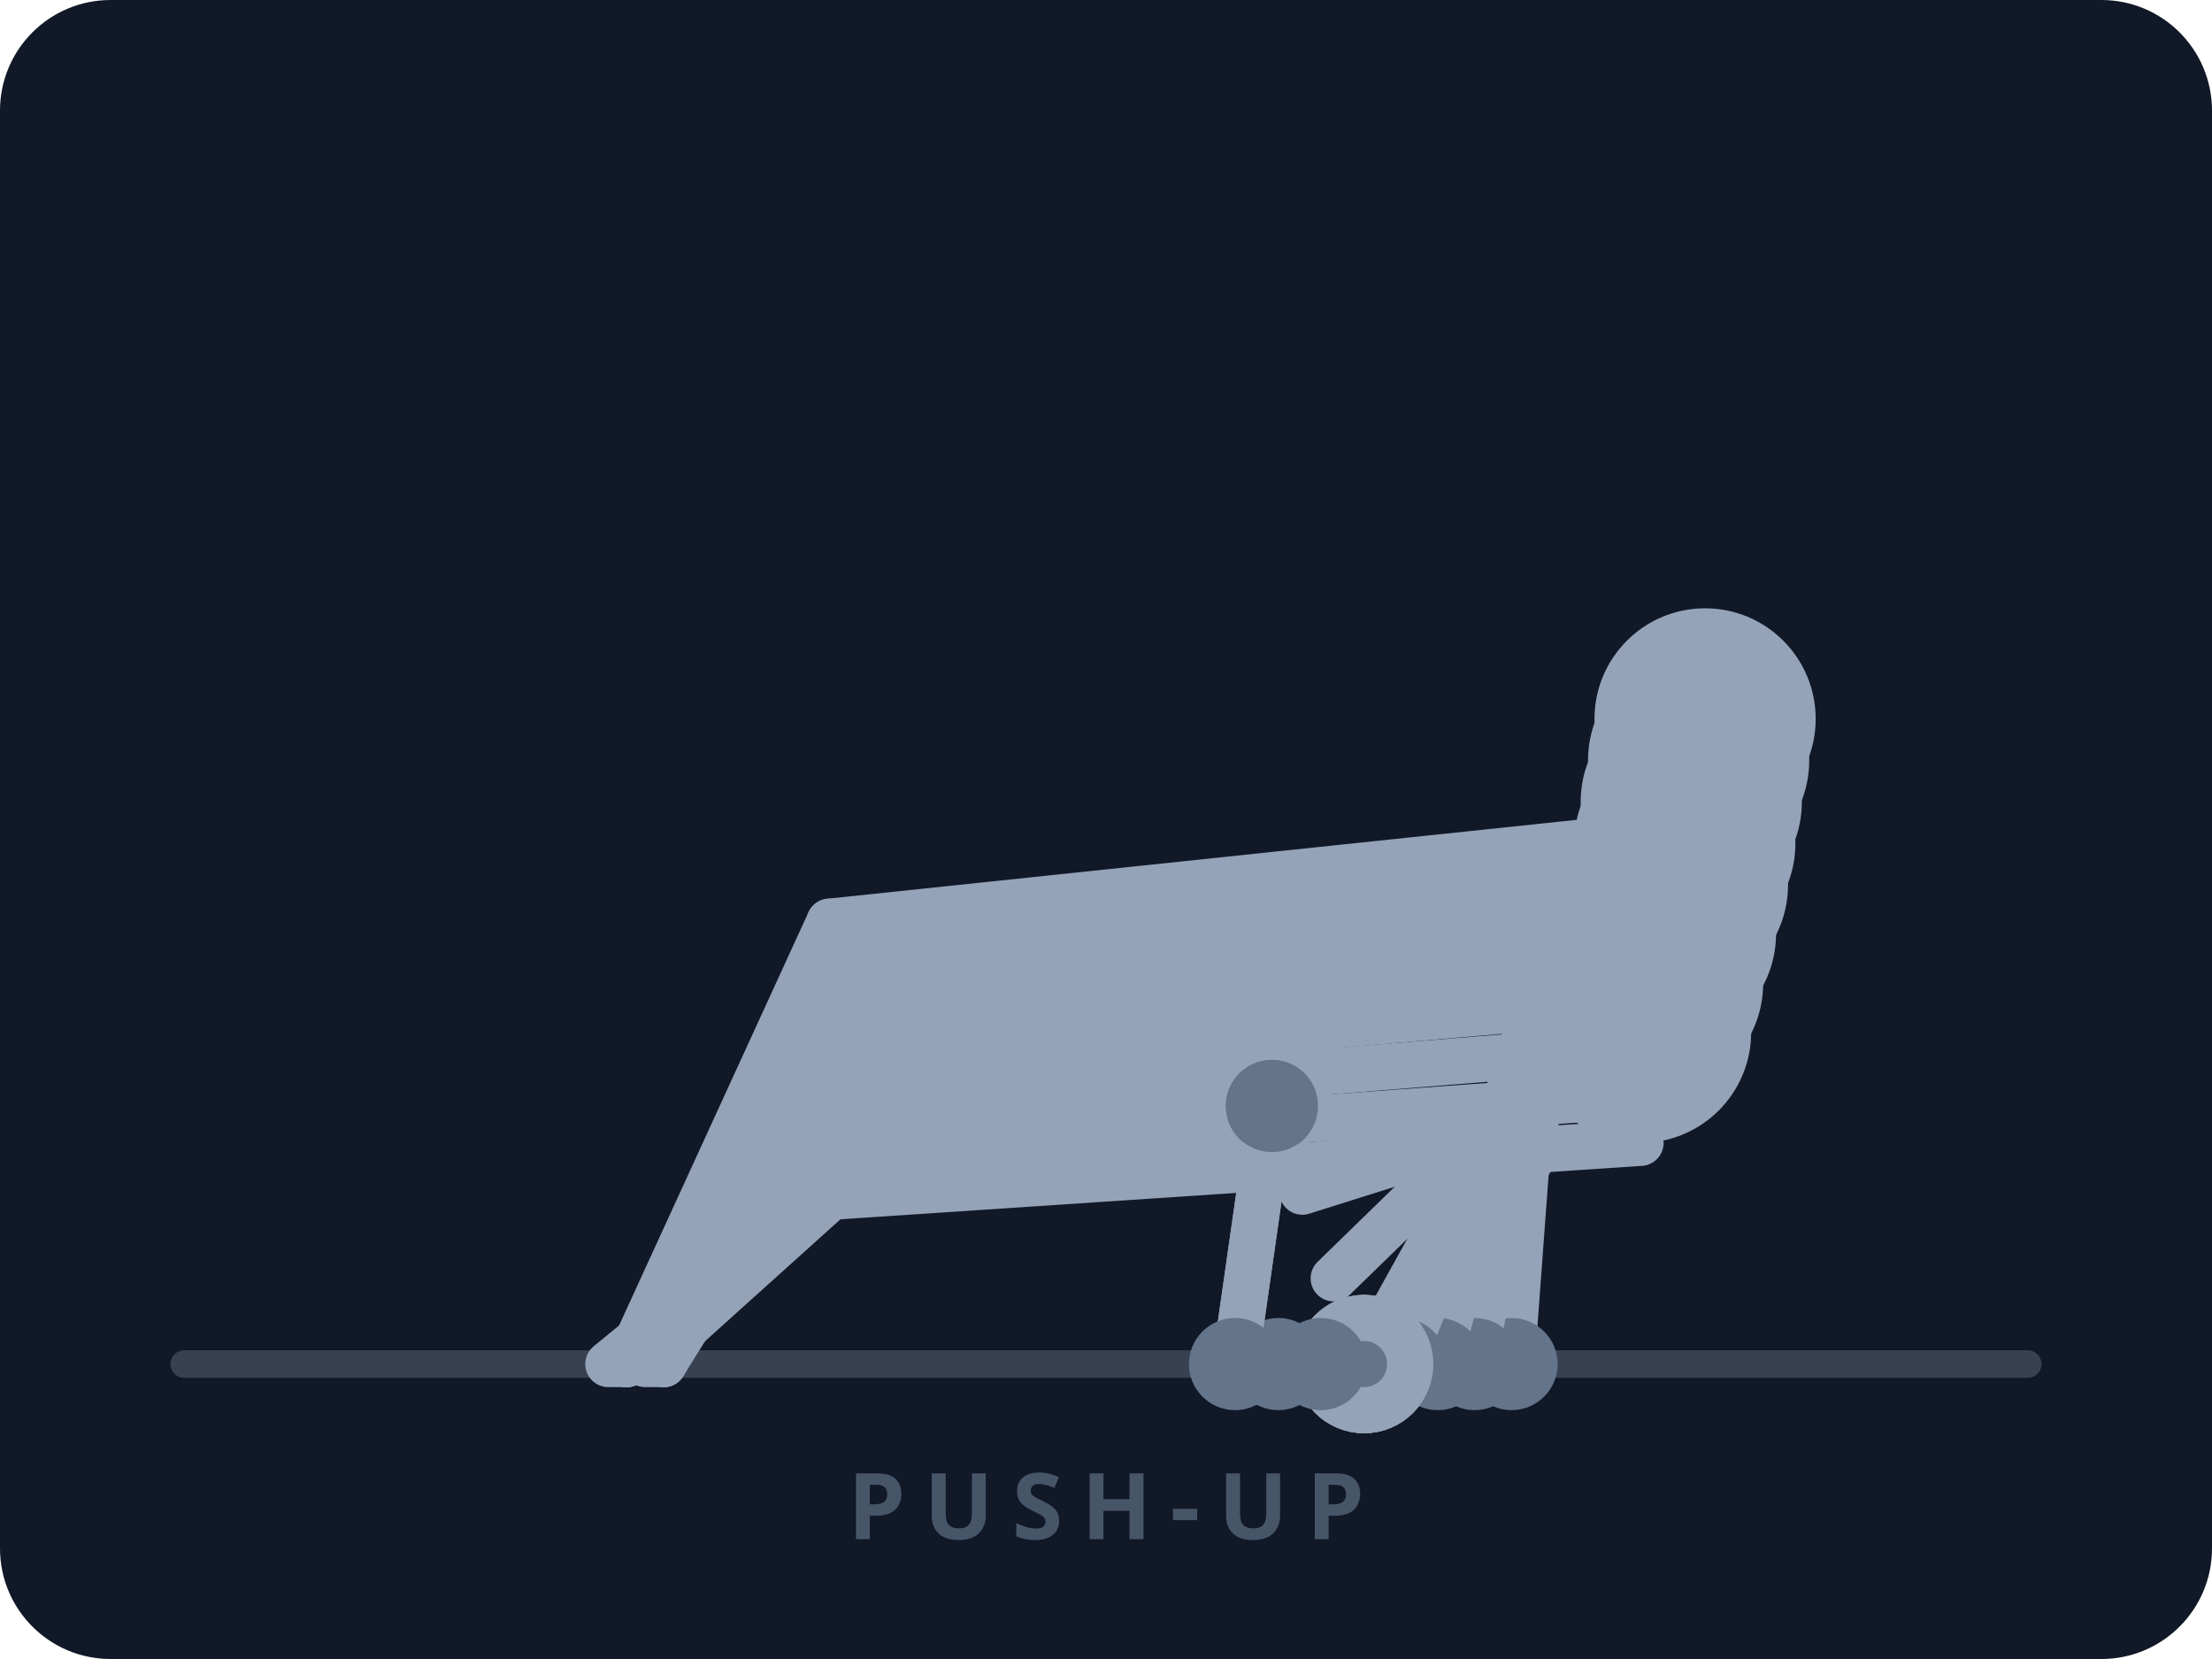
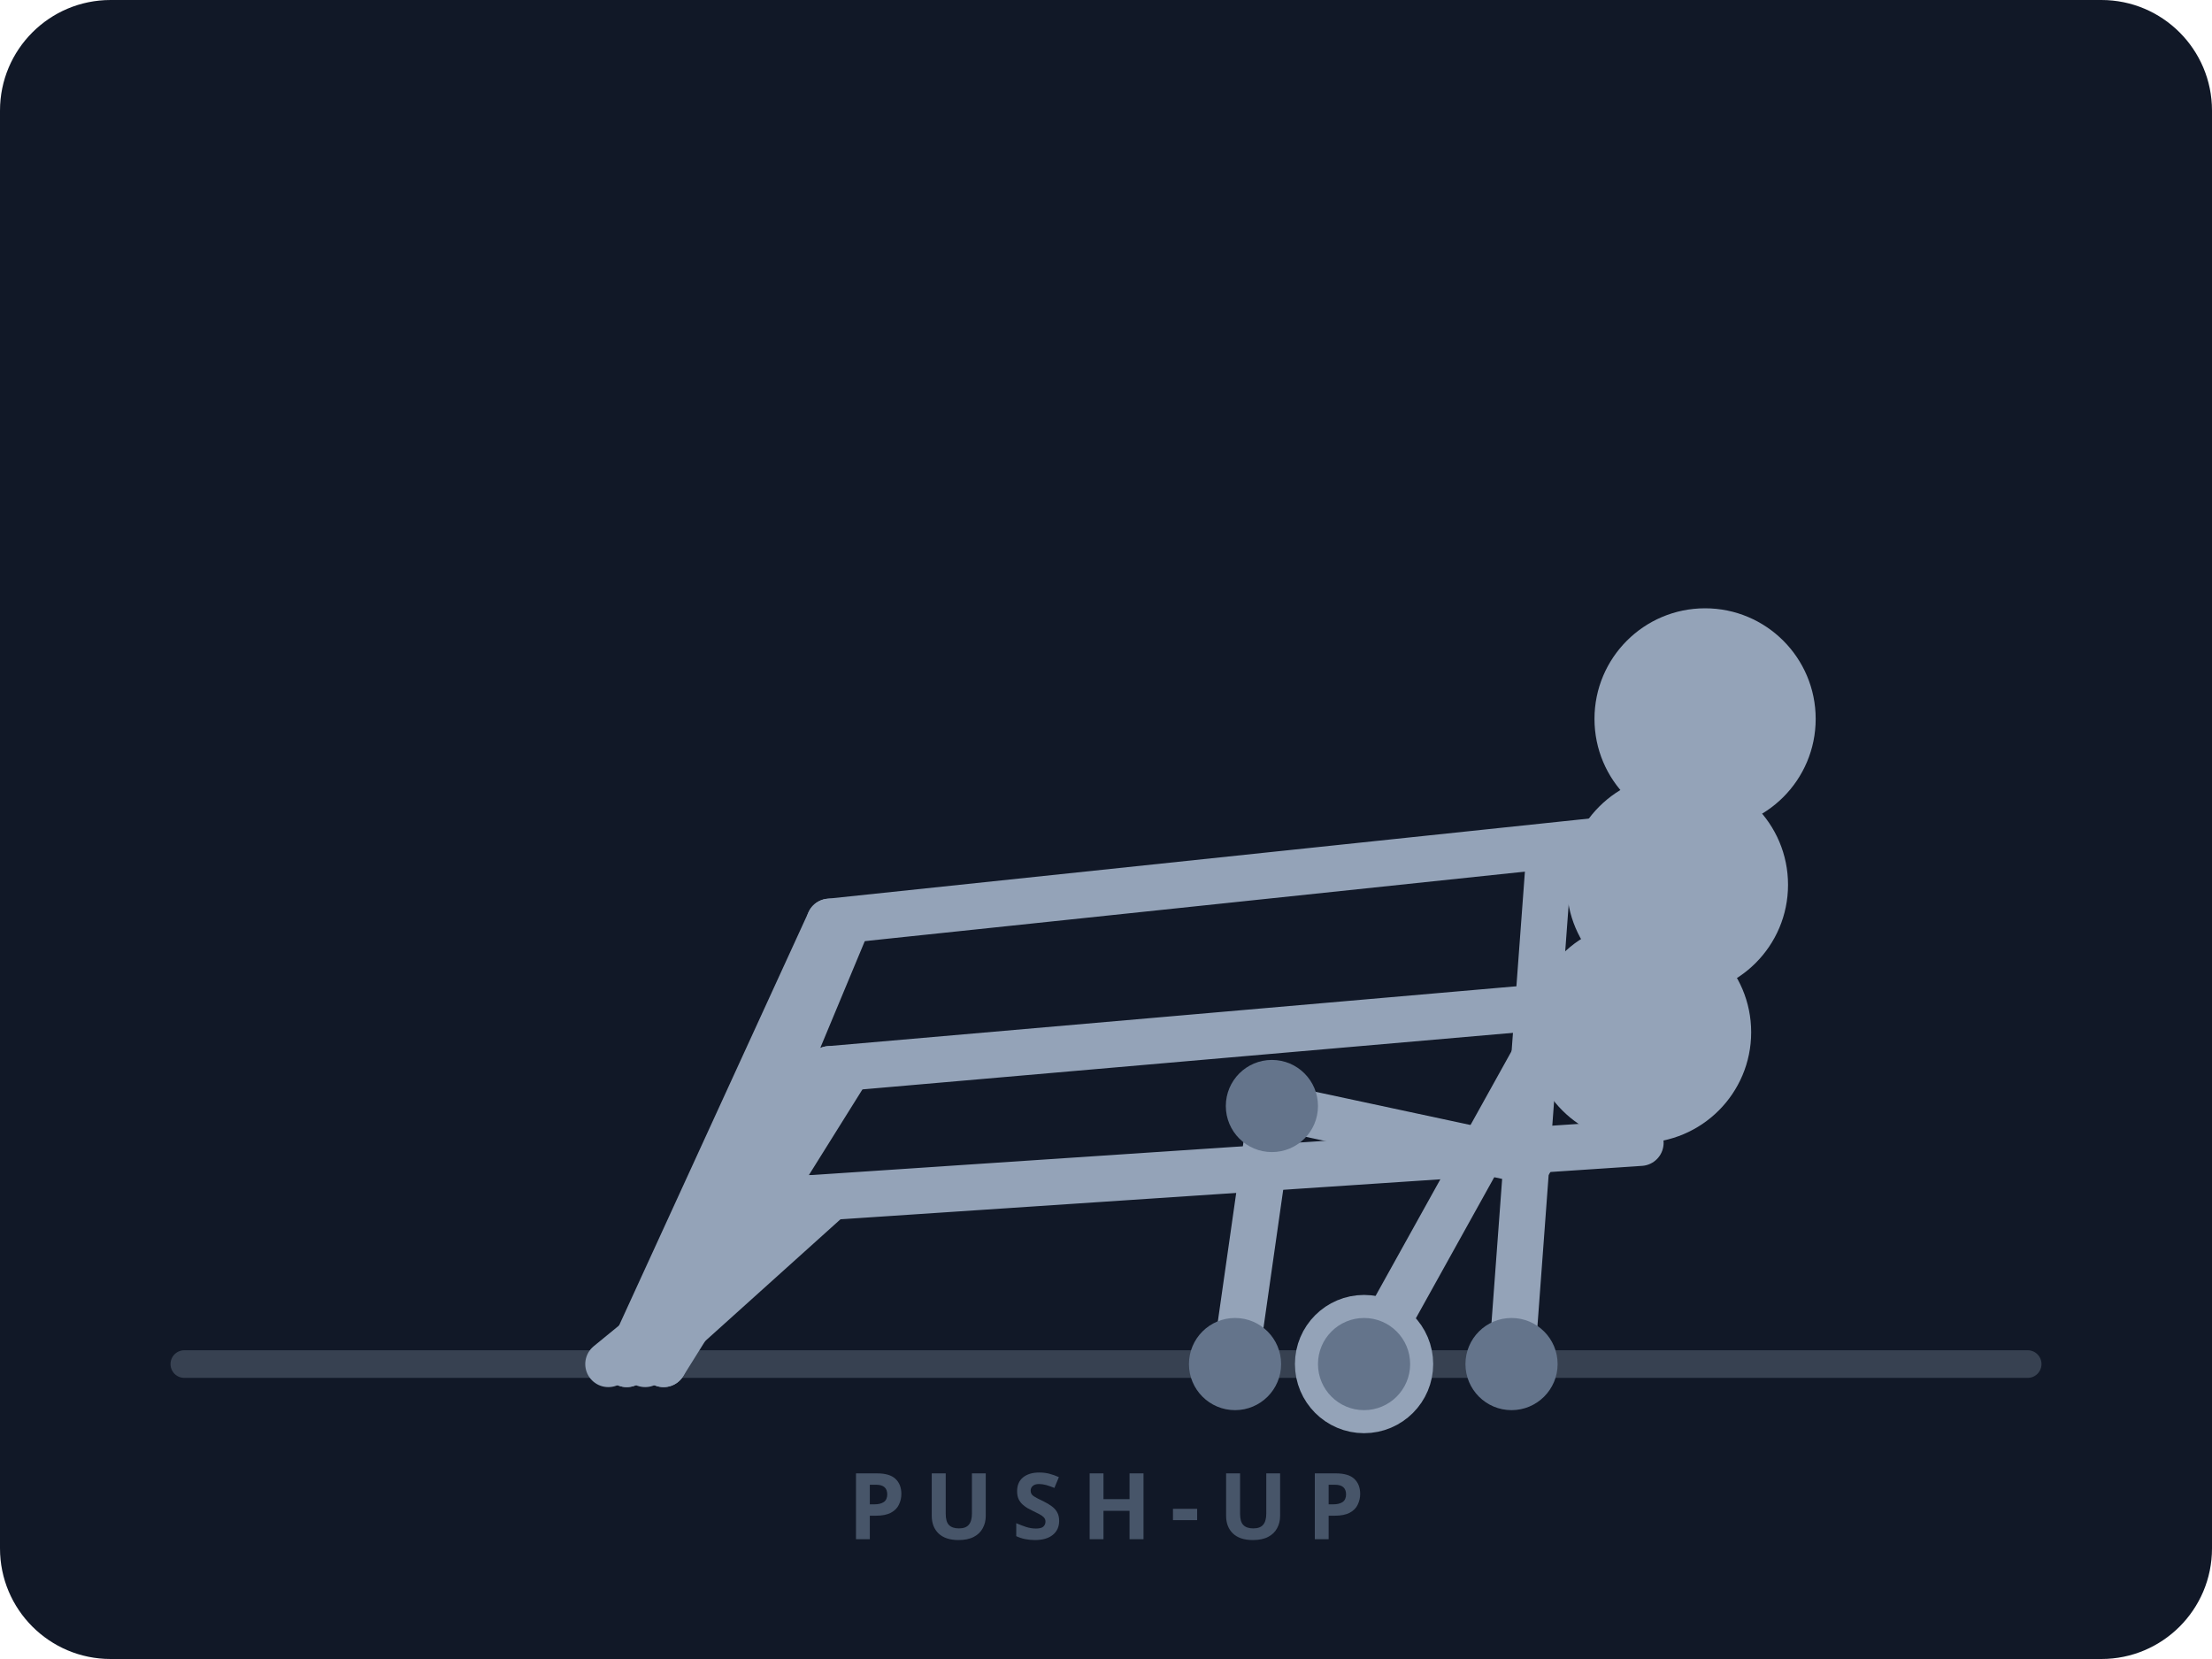
<svg xmlns="http://www.w3.org/2000/svg" viewBox="0 0 240 180">
  <style>
-     .f1{animation:sh1 8s linear infinite}.f2{animation:sh2 8s linear infinite}.f3{animation:sh3 8s linear infinite}.f4{animation:sh4 8s linear infinite}.f5{animation:sh5 8s linear infinite}.f6{animation:sh6 8s linear infinite}.f7{animation:sh7 8s linear infinite}.f8{animation:sh8 8s linear infinite}
-     @keyframes sh1{0%,10.2%{opacity:1}12.5%,100%{opacity:0}}
-     @keyframes sh2{0%,12.5%{opacity:0}14.8%,22.7%{opacity:1}25%,100%{opacity:0}}
-     @keyframes sh3{0%,25%{opacity:0}27.3%,35.2%{opacity:1}37.5%,100%{opacity:0}}
-     @keyframes sh4{0%,37.5%{opacity:0}39.8%,47.7%{opacity:1}50%,100%{opacity:0}}
-     @keyframes sh5{0%,50%{opacity:0}52.3%,60.2%{opacity:1}62.5%,100%{opacity:0}}
-     @keyframes sh6{0%,62.5%{opacity:0}64.8%,72.7%{opacity:1}75%,100%{opacity:0}}
-     @keyframes sh7{0%,75%{opacity:0}77.3%,85.2%{opacity:1}87.5%,100%{opacity:0}}
-     @keyframes sh8{0%,87.5%{opacity:0}89.8%,97.7%{opacity:1}100%{opacity:0}}
+     .f1{animation:sh1 4s linear infinite}.f2{animation:sh2 4s linear infinite}.f3{animation:sh3 4s linear infinite}
+     @keyframes sh1{0%,27%{opacity:1}33%,90%{opacity:0}100%{opacity:1}}
+     @keyframes sh2{0%,33%{opacity:0}40%,60%{opacity:1}66%,100%{opacity:0}}
+     @keyframes sh3{0%,66%{opacity:0}72%,93%{opacity:1}100%{opacity:0}}
  </style>
  <rect width="240" height="180" fill="#111827" rx="12" />
  <line x1="20" y1="148" x2="220" y2="148" stroke="#374151" stroke-width="3" stroke-linecap="round" />
  <text x="120" y="167" text-anchor="middle" font-family="ui-sans-serif,system-ui,sans-serif" font-size="10" font-weight="700" fill="#475569" letter-spacing="2">PUSH-UP</text>
  <g class="f1">
    <circle cx="185" cy="78" r="12" fill="#94a3b8" />
    <g stroke="#94a3b8" stroke-width="5" stroke-linecap="round" stroke-linejoin="round" fill="none">
      <line x1="185" y1="90" x2="90" y2="100" />
      <line x1="168" y1="94" x2="164" y2="148" />
      <line x1="90" y1="100" x2="68" y2="148" />
      <line x1="92" y1="100" x2="72" y2="148" />
    </g>
    <circle cx="164" cy="148" r="5" fill="#64748b" />
  </g>
  <g class="f2">
-     <circle cx="184.3" cy="82.5" r="12" fill="#94a3b8" />
-     <g stroke="#94a3b8" stroke-width="5" stroke-linecap="round" stroke-linejoin="round" fill="none">
-       <line x1="184.3" y1="94.5" x2="90" y2="104" />
-       <line x1="168" y1="98.5" x2="160" y2="148" />
-       <line x1="90" y1="104" x2="68" y2="148" />
-       <line x1="92" y1="104" x2="72" y2="148" />
-     </g>
-     <circle cx="160" cy="148" r="5" fill="#64748b" />
-   </g>
-   <g class="f3">
-     <circle cx="183.5" cy="87" r="12" fill="#94a3b8" />
-     <g stroke="#94a3b8" stroke-width="5" stroke-linecap="round" stroke-linejoin="round" fill="none">
-       <line x1="183.5" y1="99" x2="90" y2="108" />
-       <line x1="168" y1="103" x2="156" y2="148" />
-       <circle cx="148" cy="148" r="5" fill="#64748b" />
-       <line x1="90" y1="108" x2="68" y2="148" />
-       <line x1="92" y1="108" x2="72" y2="148" />
-     </g>
-     <circle cx="156" cy="148" r="5" fill="#64748b" />
-   </g>
-   <g class="f4">
-     <circle cx="182.8" cy="91.5" r="12" fill="#94a3b8" />
-     <g stroke="#94a3b8" stroke-width="5" stroke-linecap="round" stroke-linejoin="round" fill="none">
-       <line x1="182.8" y1="103.5" x2="90" y2="112" />
-       <line x1="168" y1="107.5" x2="152" y2="148" />
-       <circle cx="148" cy="148" r="5" fill="#64748b" />
-       <line x1="90" y1="112" x2="68" y2="148" />
-       <line x1="92" y1="112" x2="72" y2="148" />
-     </g>
-     <circle cx="152" cy="148" r="5" fill="#64748b" />
-   </g>
-   <g class="f5">
    <circle cx="182" cy="96" r="12" fill="#94a3b8" />
    <g stroke="#94a3b8" stroke-width="5" stroke-linecap="round" stroke-linejoin="round" fill="none">
      <line x1="182" y1="108" x2="90" y2="116" />
      <line x1="168" y1="112" x2="148" y2="148" />
      <circle cx="148" cy="148" r="5" fill="#64748b" />
      <line x1="90" y1="116" x2="68" y2="148" />
      <line x1="92" y1="116" x2="72" y2="148" />
    </g>
    <circle cx="148" cy="148" r="5" fill="#64748b" />
  </g>
-   <g class="f6">
-     <circle cx="180.7" cy="101.3" r="12" fill="#94a3b8" />
-     <g stroke="#94a3b8" stroke-width="5" stroke-linecap="round" stroke-linejoin="round" fill="none">
-       <line x1="180.7" y1="113.3" x2="89.3" y2="120.7" />
-       <line x1="167.3" y1="116.7" x2="144.7" y2="138.7" />
-       <circle cx="148" cy="148" r="5" fill="#64748b" />
-       <line x1="89.3" y1="120.7" x2="67.3" y2="148" />
-       <line x1="91.3" y1="120.7" x2="71.3" y2="148" />
-     </g>
-     <circle cx="143.3" cy="148" r="5" fill="#64748b" />
-   </g>
-   <g class="f7">
-     <circle cx="179.3" cy="106.7" r="12" fill="#94a3b8" />
-     <g stroke="#94a3b8" stroke-width="5" stroke-linecap="round" stroke-linejoin="round" fill="none">
-       <line x1="179.3" y1="118.7" x2="88.7" y2="125.3" />
-       <line x1="166.7" y1="121.3" x2="141.3" y2="129.3" />
-       <line x1="138" y1="120" x2="134" y2="148" />
-       <line x1="88.7" y1="125.3" x2="66.7" y2="148" />
-       <line x1="90.7" y1="125.3" x2="70.7" y2="148" />
-     </g>
-     <circle cx="138" cy="120" r="5" fill="#64748b" />
-     <circle cx="138.7" cy="148" r="5" fill="#64748b" />
-   </g>
-   <g class="f8">
+   <g class="f3">
    <circle cx="178" cy="112" r="12" fill="#94a3b8" />
    <g stroke="#94a3b8" stroke-width="5" stroke-linecap="round" stroke-linejoin="round" fill="none">
      <line x1="178" y1="124" x2="88" y2="130" />
      <line x1="166" y1="126" x2="138" y2="120" />
      <line x1="138" y1="120" x2="134" y2="148" />
      <line x1="88" y1="130" x2="66" y2="148" />
      <line x1="90" y1="130" x2="70" y2="148" />
    </g>
    <circle cx="138" cy="120" r="5" fill="#64748b" />
    <circle cx="134" cy="148" r="5" fill="#64748b" />
  </g>
</svg>
